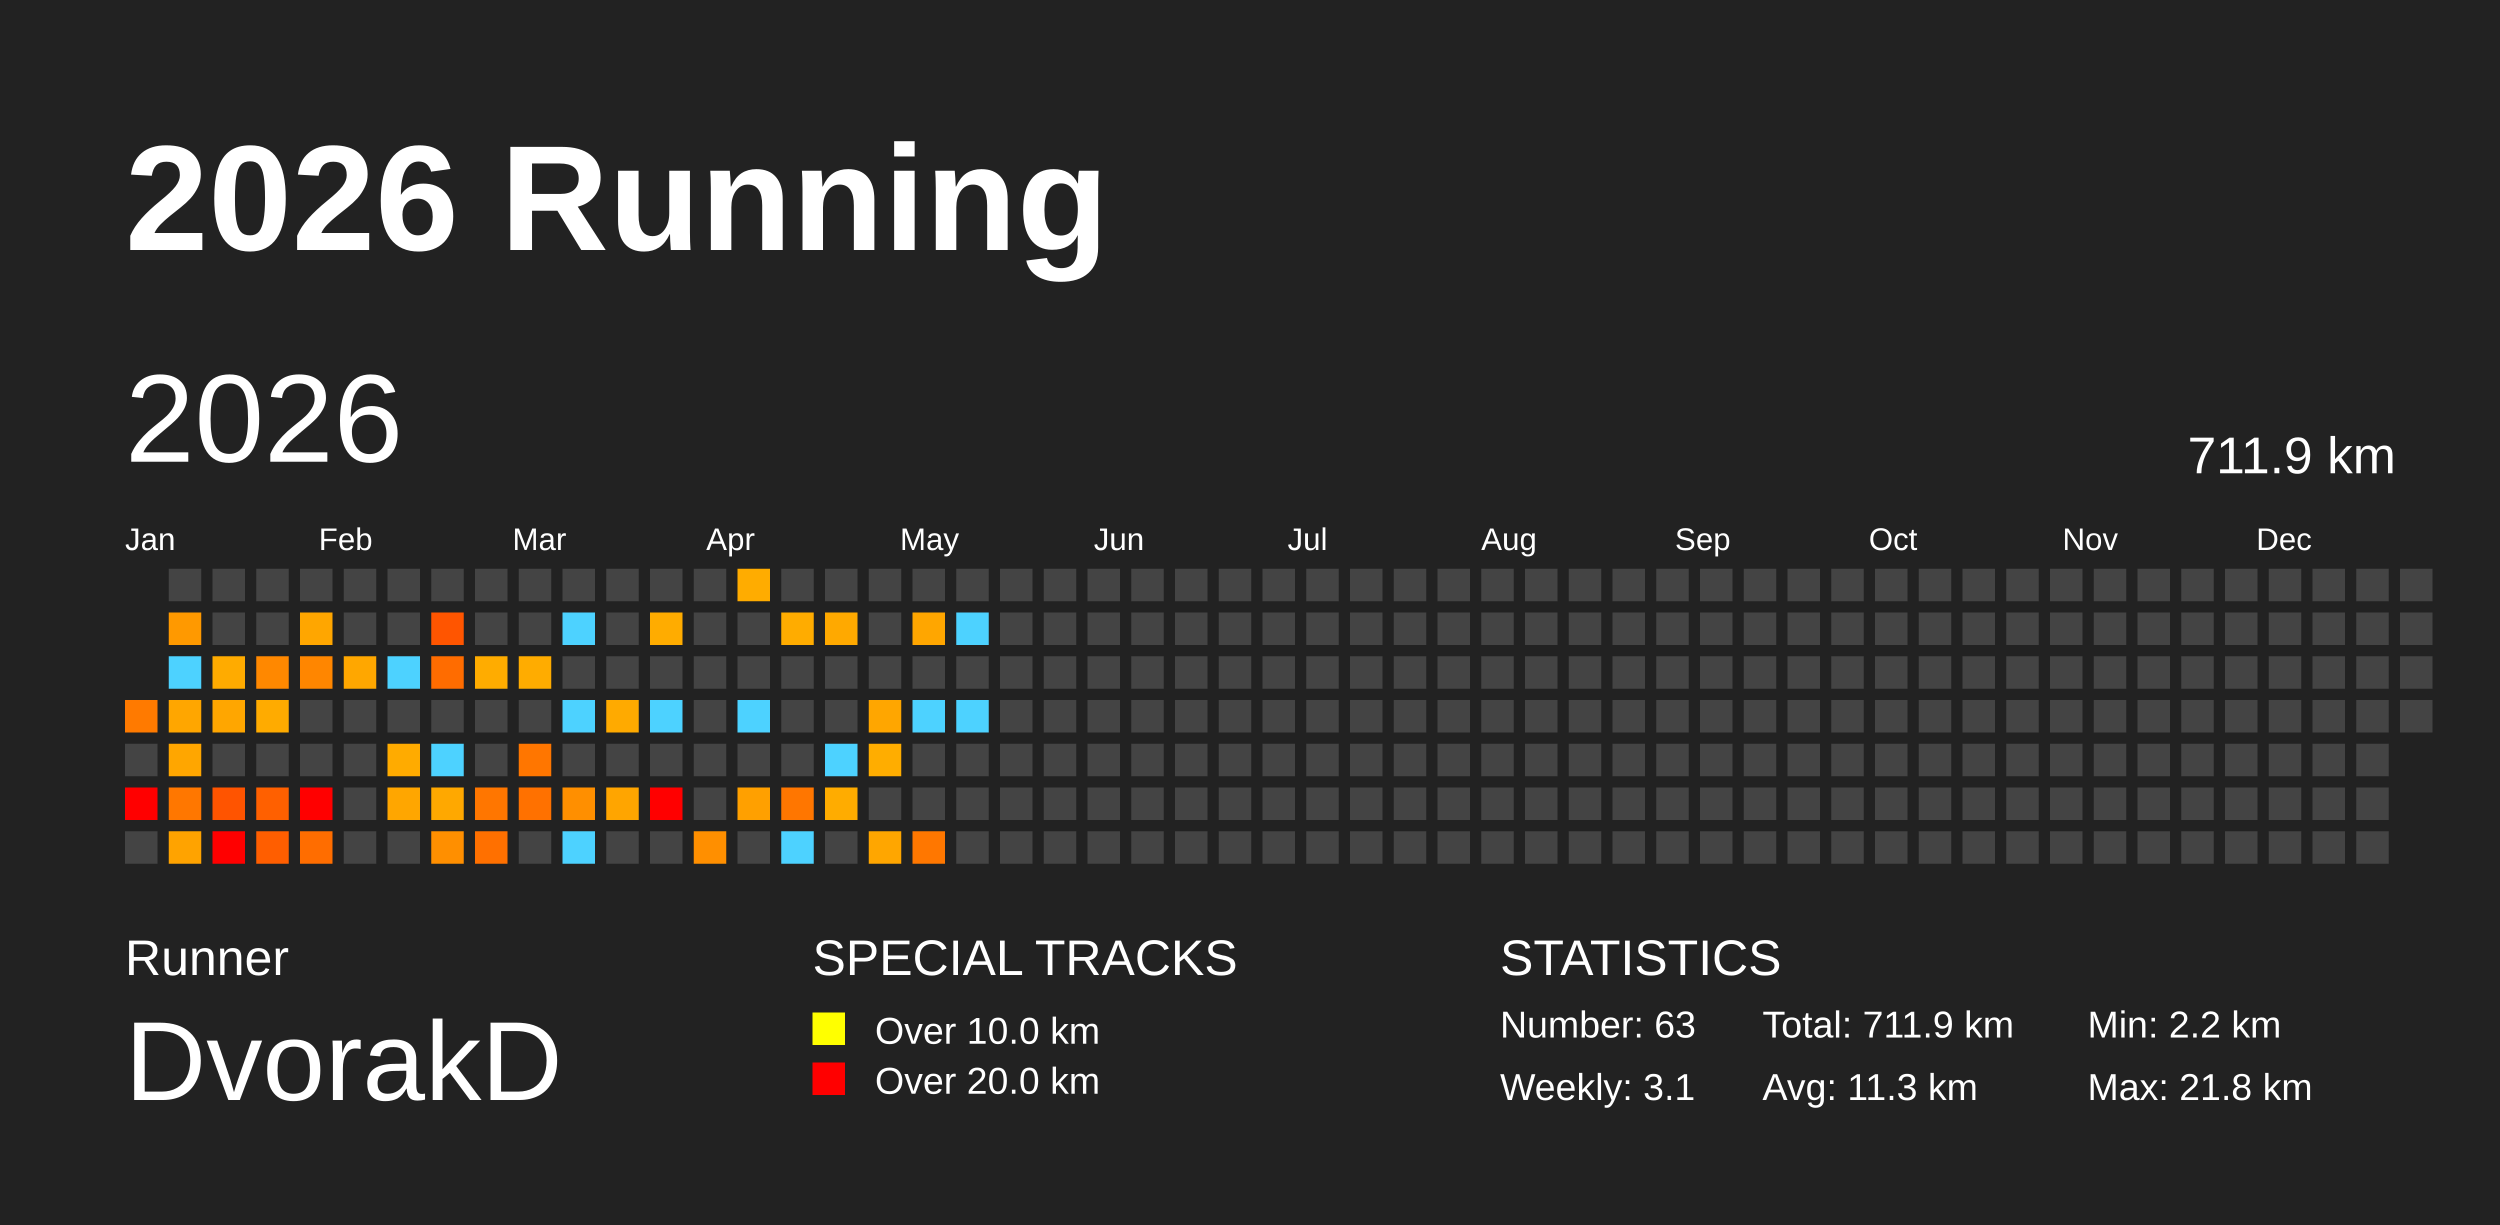
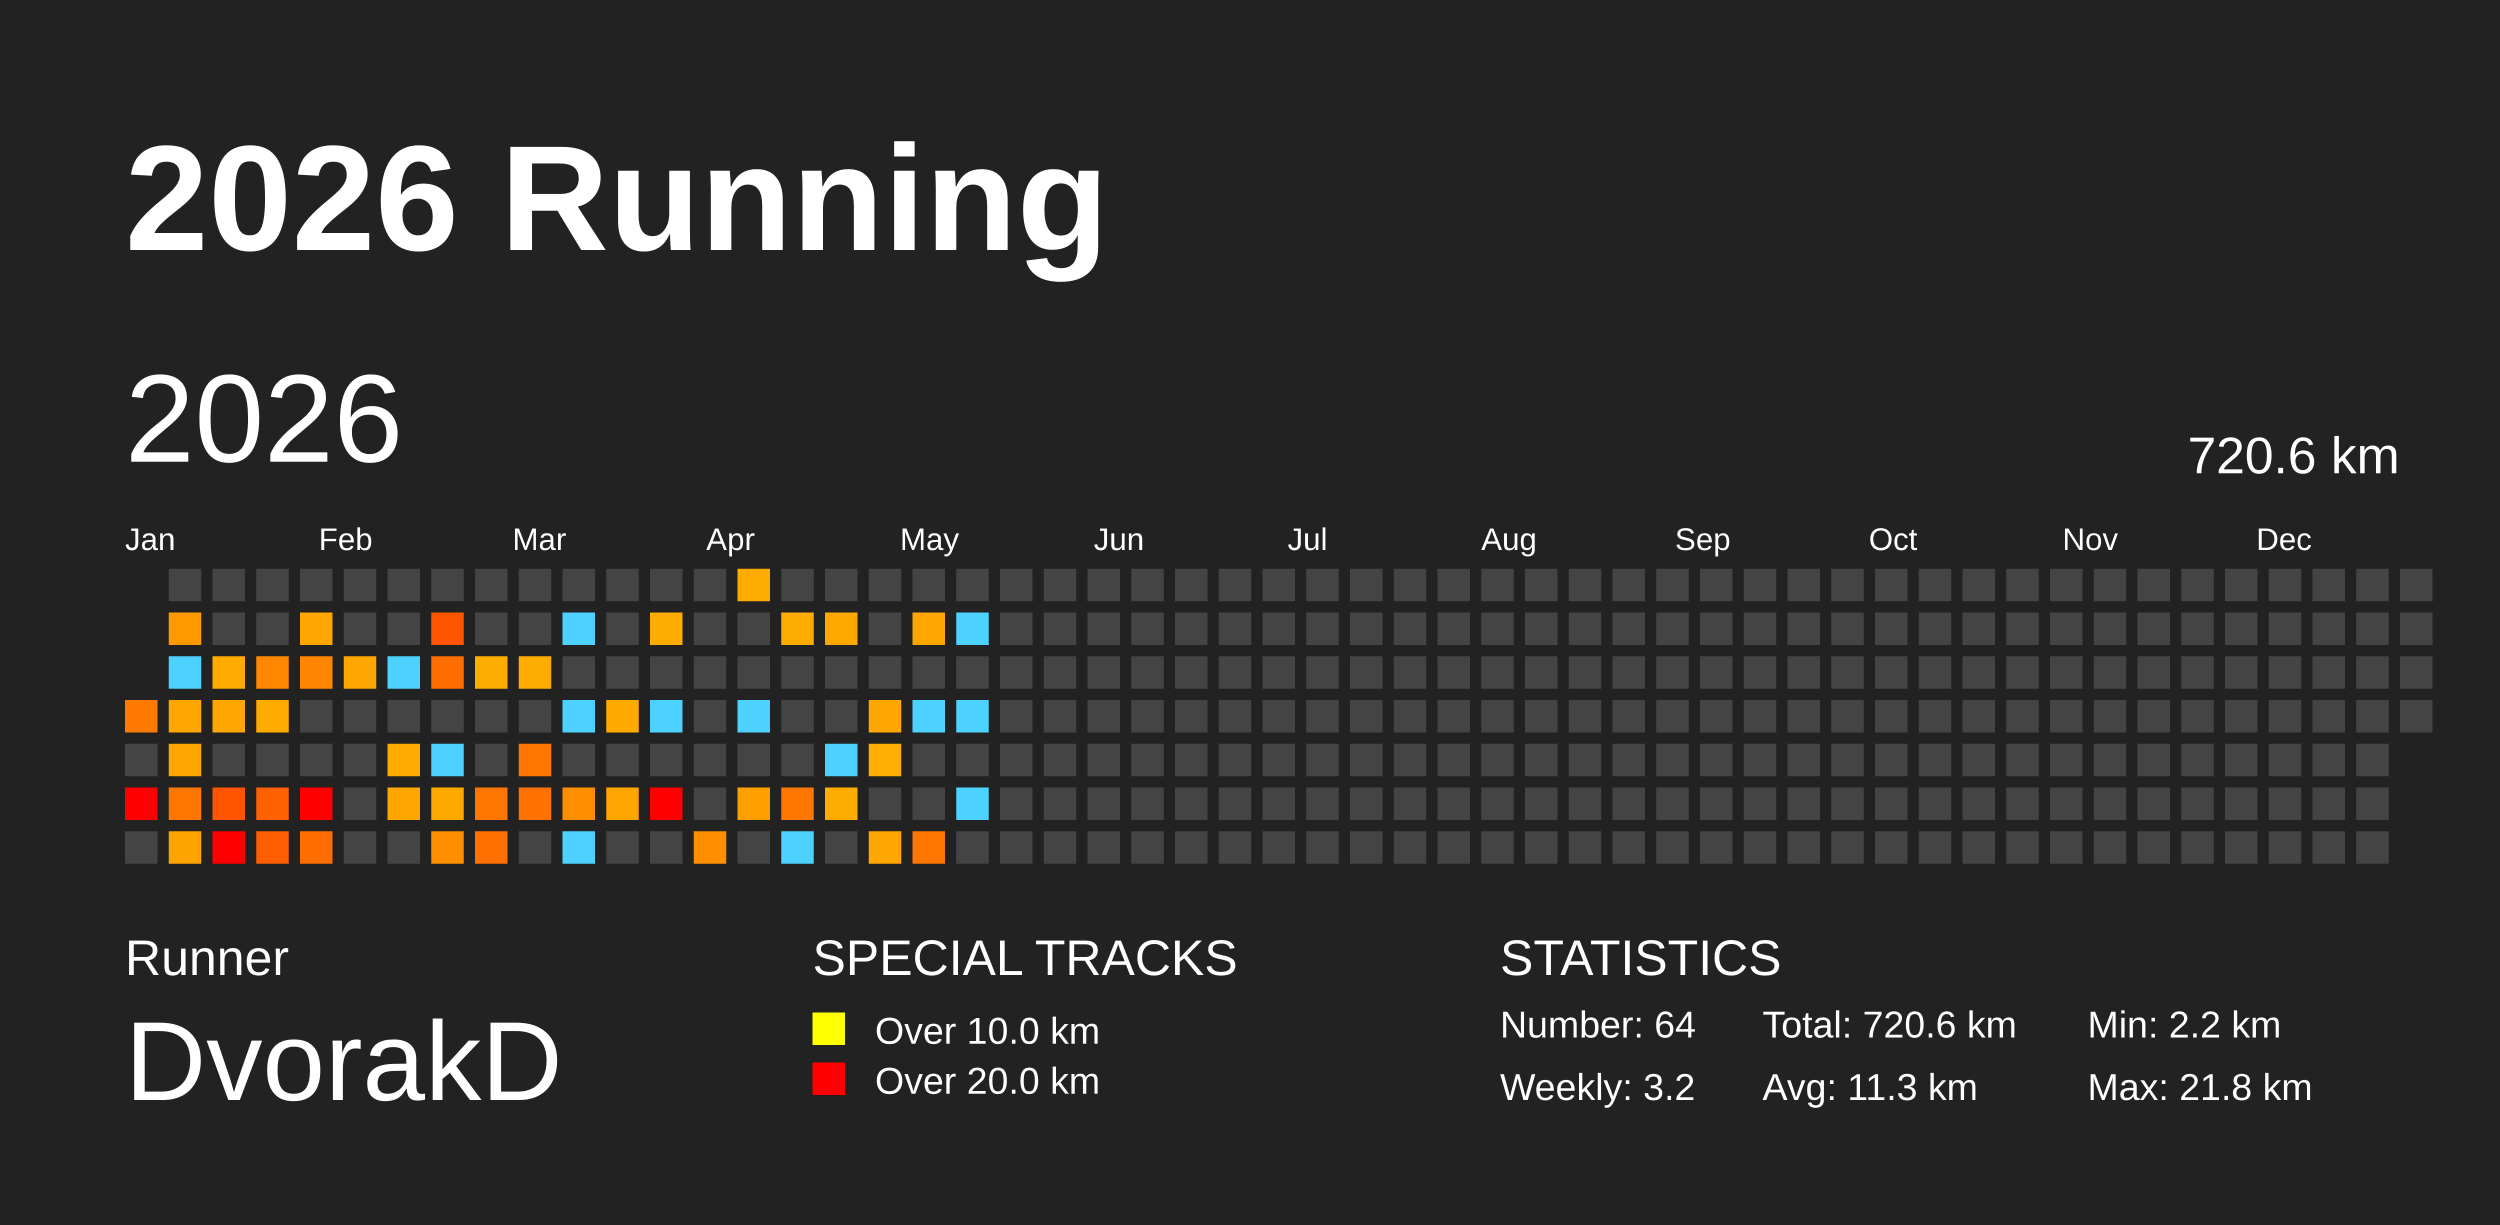
<svg xmlns="http://www.w3.org/2000/svg" baseProfile="full" height="98mm" version="1.1" viewBox="0,0,200,98" width="200mm">
  <defs />
  <rect fill="#222222" height="98" width="200" x="0" y="0" />
  <text fill="#FFFFFF" style="font-size:12px; font-family:Arial; font-weight:bold;" x="10" y="20">2026 Running</text>
  <text fill="#FFFFFF" style="font-size:4px; font-family:Arial" x="10" y="78">Runner</text>
  <text fill="#FFFFFF" style="font-size:9px; font-family:Arial" x="10" y="88">DvorakD</text>
  <text fill="#FFFFFF" style="font-size:4px; font-family:Arial" x="65" y="78">SPECIAL TRACKS</text>
  <rect fill="yellow" height="2.6" width="2.6" x="65" y="81" />
  <text fill="#FFFFFF" style="font-size:3px; font-family:Arial" x="70" y="83.5">Over 10.0 km</text>
  <rect fill="red" height="2.6" width="2.6" x="65" y="85" />
  <text fill="#FFFFFF" style="font-size:3px; font-family:Arial" x="70" y="87.5">Over 20.0 km</text>
  <text fill="#FFFFFF" style="font-size:4px; font-family:Arial" x="120" y="78">STATISTICS</text>
-   <text fill="#FFFFFF" style="font-size:3px; font-family:Arial" x="120" y="83">Number: 63</text>
-   <text fill="#FFFFFF" style="font-size:3px; font-family:Arial" x="120" y="88">Weekly: 3.1</text>
-   <text fill="#FFFFFF" style="font-size:3px; font-family:Arial" x="141" y="83">Total: 711.9 km</text>
+   <text fill="#FFFFFF" style="font-size:3px; font-family:Arial" x="120" y="83">Number: 64</text>
+   <text fill="#FFFFFF" style="font-size:3px; font-family:Arial" x="120" y="88">Weekly: 3.2</text>
+   <text fill="#FFFFFF" style="font-size:3px; font-family:Arial" x="141" y="83">Total: 720.6 km</text>
  <text fill="#FFFFFF" style="font-size:3px; font-family:Arial" x="141" y="88">Avg: 11.3 km</text>
  <text fill="#FFFFFF" style="font-size:3px; font-family:Arial" x="167" y="83">Min: 2.2 km</text>
  <text fill="#FFFFFF" style="font-size:3px; font-family:Arial" x="167" y="88">Max: 21.8 km</text>
  <text dominant-baseline="hanging" fill="#FFFFFF" style="font-size:10.0px; font-family:Arial;" x="10" y="30">2026</text>
-   <text dominant-baseline="hanging" fill="#FFFFFF" style="font-size:4.125px; font-family:Arial;" x="175" y="35">711.9 km</text>
+   <text dominant-baseline="hanging" fill="#FFFFFF" style="font-size:4.125px; font-family:Arial;" x="175" y="35">720.6 km</text>
  <text fill="#FFFFFF" style="font-size:2.5px; font-family:Arial" x="10.0" y="44">Jan</text>
  <text fill="#FFFFFF" style="font-size:2.5px; font-family:Arial" x="25.5" y="44">Feb</text>
  <text fill="#FFFFFF" style="font-size:2.5px; font-family:Arial" x="41.0" y="44">Mar</text>
  <text fill="#FFFFFF" style="font-size:2.5px; font-family:Arial" x="56.5" y="44">Apr</text>
  <text fill="#FFFFFF" style="font-size:2.5px; font-family:Arial" x="72.0" y="44">May</text>
  <text fill="#FFFFFF" style="font-size:2.5px; font-family:Arial" x="87.5" y="44">Jun</text>
  <text fill="#FFFFFF" style="font-size:2.5px; font-family:Arial" x="103.0" y="44">Jul</text>
  <text fill="#FFFFFF" style="font-size:2.5px; font-family:Arial" x="118.5" y="44">Aug</text>
  <text fill="#FFFFFF" style="font-size:2.5px; font-family:Arial" x="134.0" y="44">Sep</text>
  <text fill="#FFFFFF" style="font-size:2.5px; font-family:Arial" x="149.5" y="44">Oct</text>
  <text fill="#FFFFFF" style="font-size:2.5px; font-family:Arial" x="165.0" y="44">Nov</text>
  <text fill="#FFFFFF" style="font-size:2.5px; font-family:Arial" x="180.5" y="44">Dec</text>
  <rect fill="#ff7a00" height="2.6" width="2.6" x="10.0" y="56.0" />
  <rect fill="#444444" height="2.6" width="2.6" x="10.0" y="59.5" />
  <rect fill="red" height="2.6" width="2.6" x="10.0" y="63.0" />
  <rect fill="#444444" height="2.6" width="2.6" x="10.0" y="66.5" />
  <rect fill="#444444" height="2.6" width="2.6" x="13.5" y="45.5" />
  <rect fill="#ff9900" height="2.6" width="2.6" x="13.5" y="49.0" />
  <rect fill="#4dd2ff" height="2.6" width="2.6" x="13.5" y="52.5" />
  <rect fill="#ffa600" height="2.6" width="2.6" x="13.5" y="56.0" />
  <rect fill="#ffa600" height="2.6" width="2.6" x="13.5" y="59.5" />
  <rect fill="#ff7700" height="2.6" width="2.6" x="13.5" y="63.0" />
  <rect fill="#ffa300" height="2.6" width="2.6" x="13.5" y="66.5" />
  <rect fill="#444444" height="2.6" width="2.6" x="17.0" y="45.5" />
  <rect fill="#444444" height="2.6" width="2.6" x="17.0" y="49.0" />
  <rect fill="#ffab00" height="2.6" width="2.6" x="17.0" y="52.5" />
  <rect fill="#ffa600" height="2.6" width="2.6" x="17.0" y="56.0" />
  <rect fill="#444444" height="2.6" width="2.6" x="17.0" y="59.5" />
  <rect fill="#ff5400" height="2.6" width="2.6" x="17.0" y="63.0" />
  <rect fill="red" height="2.6" width="2.6" x="17.0" y="66.5" />
  <rect fill="#444444" height="2.6" width="2.6" x="20.5" y="45.5" />
  <rect fill="#444444" height="2.6" width="2.6" x="20.5" y="49.0" />
  <rect fill="#ff8800" height="2.6" width="2.6" x="20.5" y="52.5" />
  <rect fill="#ffab00" height="2.6" width="2.6" x="20.5" y="56.0" />
  <rect fill="#444444" height="2.6" width="2.6" x="20.5" y="59.5" />
  <rect fill="#ff6000" height="2.6" width="2.6" x="20.5" y="63.0" />
  <rect fill="#ff5e00" height="2.6" width="2.6" x="20.5" y="66.5" />
  <rect fill="#444444" height="2.6" width="2.6" x="24.0" y="45.5" />
  <rect fill="#ffa600" height="2.6" width="2.6" x="24.0" y="49.0" />
  <rect fill="#ff8600" height="2.6" width="2.6" x="24.0" y="52.5" />
  <rect fill="#444444" height="2.6" width="2.6" x="24.0" y="56.0" />
  <rect fill="#444444" height="2.6" width="2.6" x="24.0" y="59.5" />
  <rect fill="red" height="2.6" width="2.6" x="24.0" y="63.0" />
  <rect fill="#ff6d00" height="2.6" width="2.6" x="24.0" y="66.5" />
  <rect fill="#444444" height="2.6" width="2.6" x="27.5" y="45.5" />
  <rect fill="#444444" height="2.6" width="2.6" x="27.5" y="49.0" />
  <rect fill="#ffa700" height="2.6" width="2.6" x="27.5" y="52.5" />
  <rect fill="#444444" height="2.6" width="2.6" x="27.5" y="56.0" />
  <rect fill="#444444" height="2.6" width="2.6" x="27.5" y="59.5" />
  <rect fill="#444444" height="2.6" width="2.6" x="27.5" y="63.0" />
  <rect fill="#444444" height="2.6" width="2.6" x="27.5" y="66.5" />
  <rect fill="#444444" height="2.6" width="2.6" x="31.0" y="45.5" />
  <rect fill="#444444" height="2.6" width="2.6" x="31.0" y="49.0" />
  <rect fill="#4dd2ff" height="2.6" width="2.6" x="31.0" y="52.5" />
  <rect fill="#444444" height="2.6" width="2.6" x="31.0" y="56.0" />
  <rect fill="#ffab00" height="2.6" width="2.6" x="31.0" y="59.5" />
  <rect fill="#ffa600" height="2.6" width="2.6" x="31.0" y="63.0" />
  <rect fill="#444444" height="2.6" width="2.6" x="31.0" y="66.5" />
  <rect fill="#444444" height="2.6" width="2.6" x="34.5" y="45.5" />
  <rect fill="#ff5500" height="2.6" width="2.6" x="34.5" y="49.0" />
  <rect fill="#ff6c00" height="2.6" width="2.6" x="34.5" y="52.5" />
  <rect fill="#444444" height="2.6" width="2.6" x="34.5" y="56.0" />
  <rect fill="#4dd2ff" height="2.6" width="2.6" x="34.5" y="59.5" />
  <rect fill="#ffa800" height="2.6" width="2.6" x="34.5" y="63.0" />
  <rect fill="#ff8f00" height="2.6" width="2.6" x="34.5" y="66.5" />
  <rect fill="#444444" height="2.6" width="2.6" x="38.0" y="45.5" />
  <rect fill="#444444" height="2.6" width="2.6" x="38.0" y="49.0" />
  <rect fill="#ffac00" height="2.6" width="2.6" x="38.0" y="52.5" />
  <rect fill="#444444" height="2.6" width="2.6" x="38.0" y="56.0" />
  <rect fill="#444444" height="2.6" width="2.6" x="38.0" y="59.5" />
  <rect fill="#ff7600" height="2.6" width="2.6" x="38.0" y="63.0" />
  <rect fill="#ff7000" height="2.6" width="2.6" x="38.0" y="66.5" />
  <rect fill="#444444" height="2.6" width="2.6" x="41.5" y="45.5" />
  <rect fill="#444444" height="2.6" width="2.6" x="41.5" y="49.0" />
  <rect fill="#ffac00" height="2.6" width="2.6" x="41.5" y="52.5" />
  <rect fill="#444444" height="2.6" width="2.6" x="41.5" y="56.0" />
  <rect fill="#ff7600" height="2.6" width="2.6" x="41.5" y="59.5" />
  <rect fill="#ff7100" height="2.6" width="2.6" x="41.5" y="63.0" />
  <rect fill="#444444" height="2.6" width="2.6" x="41.5" y="66.5" />
  <rect fill="#444444" height="2.6" width="2.6" x="45.0" y="45.5" />
  <rect fill="#4dd2ff" height="2.6" width="2.6" x="45.0" y="49.0" />
  <rect fill="#444444" height="2.6" width="2.6" x="45.0" y="52.5" />
  <rect fill="#4dd2ff" height="2.6" width="2.6" x="45.0" y="56.0" />
  <rect fill="#444444" height="2.6" width="2.6" x="45.0" y="59.5" />
  <rect fill="#ff8f00" height="2.6" width="2.6" x="45.0" y="63.0" />
  <rect fill="#4dd2ff" height="2.6" width="2.6" x="45.0" y="66.5" />
  <rect fill="#444444" height="2.6" width="2.6" x="48.5" y="45.5" />
  <rect fill="#444444" height="2.6" width="2.6" x="48.5" y="49.0" />
  <rect fill="#444444" height="2.6" width="2.6" x="48.5" y="52.5" />
  <rect fill="#ffaa00" height="2.6" width="2.6" x="48.5" y="56.0" />
  <rect fill="#444444" height="2.6" width="2.6" x="48.5" y="59.5" />
  <rect fill="#ffa500" height="2.6" width="2.6" x="48.5" y="63.0" />
  <rect fill="#444444" height="2.6" width="2.6" x="48.5" y="66.5" />
  <rect fill="#444444" height="2.6" width="2.6" x="52.0" y="45.5" />
  <rect fill="#ffac00" height="2.6" width="2.6" x="52.0" y="49.0" />
  <rect fill="#444444" height="2.6" width="2.6" x="52.0" y="52.5" />
  <rect fill="#4dd2ff" height="2.6" width="2.6" x="52.0" y="56.0" />
  <rect fill="#444444" height="2.6" width="2.6" x="52.0" y="59.5" />
  <rect fill="red" height="2.6" width="2.6" x="52.0" y="63.0" />
  <rect fill="#444444" height="2.6" width="2.6" x="52.0" y="66.5" />
  <rect fill="#444444" height="2.6" width="2.6" x="55.5" y="45.5" />
  <rect fill="#444444" height="2.6" width="2.6" x="55.5" y="49.0" />
  <rect fill="#444444" height="2.6" width="2.6" x="55.5" y="52.5" />
  <rect fill="#444444" height="2.6" width="2.6" x="55.5" y="56.0" />
  <rect fill="#444444" height="2.6" width="2.6" x="55.5" y="59.5" />
  <rect fill="#444444" height="2.6" width="2.6" x="55.5" y="63.0" />
  <rect fill="#ff8f00" height="2.6" width="2.6" x="55.5" y="66.5" />
  <rect fill="#ffac00" height="2.6" width="2.6" x="59.0" y="45.5" />
  <rect fill="#444444" height="2.6" width="2.6" x="59.0" y="49.0" />
  <rect fill="#444444" height="2.6" width="2.6" x="59.0" y="52.5" />
  <rect fill="#4dd2ff" height="2.6" width="2.6" x="59.0" y="56.0" />
  <rect fill="#444444" height="2.6" width="2.6" x="59.0" y="59.5" />
  <rect fill="#ffa000" height="2.6" width="2.6" x="59.0" y="63.0" />
  <rect fill="#444444" height="2.6" width="2.6" x="59.0" y="66.5" />
  <rect fill="#444444" height="2.6" width="2.6" x="62.5" y="45.5" />
  <rect fill="#ffac00" height="2.6" width="2.6" x="62.5" y="49.0" />
  <rect fill="#444444" height="2.6" width="2.6" x="62.5" y="52.5" />
  <rect fill="#444444" height="2.6" width="2.6" x="62.5" y="56.0" />
  <rect fill="#444444" height="2.6" width="2.6" x="62.5" y="59.5" />
  <rect fill="#ff7600" height="2.6" width="2.6" x="62.5" y="63.0" />
  <rect fill="#4dd2ff" height="2.6" width="2.6" x="62.5" y="66.5" />
  <rect fill="#444444" height="2.6" width="2.6" x="66.0" y="45.5" />
  <rect fill="#ffa900" height="2.6" width="2.6" x="66.0" y="49.0" />
  <rect fill="#444444" height="2.6" width="2.6" x="66.0" y="52.5" />
  <rect fill="#444444" height="2.6" width="2.6" x="66.0" y="56.0" />
  <rect fill="#4dd2ff" height="2.6" width="2.6" x="66.0" y="59.5" />
  <rect fill="#ffac00" height="2.6" width="2.6" x="66.0" y="63.0" />
  <rect fill="#444444" height="2.6" width="2.6" x="66.0" y="66.5" />
  <rect fill="#444444" height="2.6" width="2.6" x="69.5" y="45.5" />
  <rect fill="#444444" height="2.6" width="2.6" x="69.5" y="49.0" />
  <rect fill="#444444" height="2.6" width="2.6" x="69.5" y="52.5" />
  <rect fill="#ffa600" height="2.6" width="2.6" x="69.5" y="56.0" />
  <rect fill="#ffad00" height="2.6" width="2.6" x="69.5" y="59.5" />
  <rect fill="#444444" height="2.6" width="2.6" x="69.5" y="63.0" />
  <rect fill="#ffa600" height="2.6" width="2.6" x="69.5" y="66.5" />
  <rect fill="#444444" height="2.6" width="2.6" x="73.0" y="45.5" />
  <rect fill="#ffa600" height="2.6" width="2.6" x="73.0" y="49.0" />
  <rect fill="#444444" height="2.6" width="2.6" x="73.0" y="52.5" />
  <rect fill="#4dd2ff" height="2.6" width="2.6" x="73.0" y="56.0" />
  <rect fill="#444444" height="2.6" width="2.6" x="73.0" y="59.5" />
  <rect fill="#444444" height="2.6" width="2.6" x="73.0" y="63.0" />
  <rect fill="#ff7700" height="2.6" width="2.6" x="73.0" y="66.5" />
  <rect fill="#444444" height="2.6" width="2.6" x="76.5" y="45.5" />
  <rect fill="#4dd2ff" height="2.6" width="2.6" x="76.5" y="49.0" />
  <rect fill="#444444" height="2.6" width="2.6" x="76.5" y="52.5" />
  <rect fill="#4dd2ff" height="2.6" width="2.6" x="76.5" y="56.0" />
  <rect fill="#444444" height="2.6" width="2.6" x="76.5" y="59.5" />
-   <rect fill="#444444" height="2.6" width="2.6" x="76.5" y="63.0" />
+   <rect fill="#4dd2ff" height="2.6" width="2.6" x="76.5" y="63.0" />
  <rect fill="#444444" height="2.6" width="2.6" x="76.5" y="66.5" />
  <rect fill="#444444" height="2.6" width="2.6" x="80.0" y="45.5" />
  <rect fill="#444444" height="2.6" width="2.6" x="80.0" y="49.0" />
  <rect fill="#444444" height="2.6" width="2.6" x="80.0" y="52.5" />
  <rect fill="#444444" height="2.6" width="2.6" x="80.0" y="56.0" />
  <rect fill="#444444" height="2.6" width="2.6" x="80.0" y="59.5" />
  <rect fill="#444444" height="2.6" width="2.6" x="80.0" y="63.0" />
  <rect fill="#444444" height="2.6" width="2.6" x="80.0" y="66.5" />
  <rect fill="#444444" height="2.6" width="2.6" x="83.5" y="45.5" />
  <rect fill="#444444" height="2.6" width="2.6" x="83.5" y="49.0" />
  <rect fill="#444444" height="2.6" width="2.6" x="83.5" y="52.5" />
  <rect fill="#444444" height="2.6" width="2.6" x="83.5" y="56.0" />
  <rect fill="#444444" height="2.6" width="2.6" x="83.5" y="59.5" />
  <rect fill="#444444" height="2.6" width="2.6" x="83.5" y="63.0" />
  <rect fill="#444444" height="2.6" width="2.6" x="83.5" y="66.5" />
  <rect fill="#444444" height="2.6" width="2.6" x="87.0" y="45.5" />
  <rect fill="#444444" height="2.6" width="2.6" x="87.0" y="49.0" />
  <rect fill="#444444" height="2.6" width="2.6" x="87.0" y="52.5" />
  <rect fill="#444444" height="2.6" width="2.6" x="87.0" y="56.0" />
  <rect fill="#444444" height="2.6" width="2.6" x="87.0" y="59.5" />
  <rect fill="#444444" height="2.6" width="2.6" x="87.0" y="63.0" />
  <rect fill="#444444" height="2.6" width="2.6" x="87.0" y="66.5" />
  <rect fill="#444444" height="2.6" width="2.6" x="90.5" y="45.5" />
  <rect fill="#444444" height="2.6" width="2.6" x="90.5" y="49.0" />
  <rect fill="#444444" height="2.6" width="2.6" x="90.5" y="52.5" />
  <rect fill="#444444" height="2.6" width="2.6" x="90.5" y="56.0" />
  <rect fill="#444444" height="2.6" width="2.6" x="90.5" y="59.5" />
  <rect fill="#444444" height="2.6" width="2.6" x="90.5" y="63.0" />
  <rect fill="#444444" height="2.6" width="2.6" x="90.5" y="66.5" />
  <rect fill="#444444" height="2.6" width="2.6" x="94.0" y="45.5" />
  <rect fill="#444444" height="2.6" width="2.6" x="94.0" y="49.0" />
  <rect fill="#444444" height="2.6" width="2.6" x="94.0" y="52.5" />
  <rect fill="#444444" height="2.6" width="2.6" x="94.0" y="56.0" />
  <rect fill="#444444" height="2.6" width="2.6" x="94.0" y="59.5" />
  <rect fill="#444444" height="2.6" width="2.6" x="94.0" y="63.0" />
  <rect fill="#444444" height="2.6" width="2.6" x="94.0" y="66.5" />
  <rect fill="#444444" height="2.6" width="2.6" x="97.5" y="45.5" />
  <rect fill="#444444" height="2.6" width="2.6" x="97.5" y="49.0" />
  <rect fill="#444444" height="2.6" width="2.6" x="97.5" y="52.5" />
  <rect fill="#444444" height="2.6" width="2.6" x="97.5" y="56.0" />
  <rect fill="#444444" height="2.6" width="2.6" x="97.5" y="59.5" />
  <rect fill="#444444" height="2.6" width="2.6" x="97.5" y="63.0" />
  <rect fill="#444444" height="2.6" width="2.6" x="97.5" y="66.5" />
  <rect fill="#444444" height="2.6" width="2.6" x="101.0" y="45.5" />
  <rect fill="#444444" height="2.6" width="2.6" x="101.0" y="49.0" />
  <rect fill="#444444" height="2.6" width="2.6" x="101.0" y="52.5" />
  <rect fill="#444444" height="2.6" width="2.6" x="101.0" y="56.0" />
  <rect fill="#444444" height="2.6" width="2.6" x="101.0" y="59.5" />
  <rect fill="#444444" height="2.6" width="2.6" x="101.0" y="63.0" />
  <rect fill="#444444" height="2.6" width="2.6" x="101.0" y="66.5" />
  <rect fill="#444444" height="2.6" width="2.6" x="104.5" y="45.5" />
  <rect fill="#444444" height="2.6" width="2.6" x="104.5" y="49.0" />
  <rect fill="#444444" height="2.6" width="2.6" x="104.5" y="52.5" />
  <rect fill="#444444" height="2.6" width="2.6" x="104.5" y="56.0" />
  <rect fill="#444444" height="2.6" width="2.6" x="104.5" y="59.5" />
  <rect fill="#444444" height="2.6" width="2.6" x="104.5" y="63.0" />
  <rect fill="#444444" height="2.6" width="2.6" x="104.5" y="66.5" />
  <rect fill="#444444" height="2.6" width="2.6" x="108.0" y="45.5" />
  <rect fill="#444444" height="2.6" width="2.6" x="108.0" y="49.0" />
  <rect fill="#444444" height="2.6" width="2.6" x="108.0" y="52.5" />
  <rect fill="#444444" height="2.6" width="2.6" x="108.0" y="56.0" />
  <rect fill="#444444" height="2.6" width="2.6" x="108.0" y="59.5" />
  <rect fill="#444444" height="2.6" width="2.6" x="108.0" y="63.0" />
  <rect fill="#444444" height="2.6" width="2.6" x="108.0" y="66.5" />
  <rect fill="#444444" height="2.6" width="2.6" x="111.5" y="45.5" />
  <rect fill="#444444" height="2.6" width="2.6" x="111.5" y="49.0" />
  <rect fill="#444444" height="2.6" width="2.6" x="111.5" y="52.5" />
  <rect fill="#444444" height="2.6" width="2.6" x="111.5" y="56.0" />
  <rect fill="#444444" height="2.6" width="2.6" x="111.5" y="59.5" />
  <rect fill="#444444" height="2.6" width="2.6" x="111.5" y="63.0" />
  <rect fill="#444444" height="2.6" width="2.6" x="111.5" y="66.5" />
  <rect fill="#444444" height="2.6" width="2.6" x="115.0" y="45.5" />
  <rect fill="#444444" height="2.6" width="2.6" x="115.0" y="49.0" />
  <rect fill="#444444" height="2.6" width="2.6" x="115.0" y="52.5" />
  <rect fill="#444444" height="2.6" width="2.6" x="115.0" y="56.0" />
  <rect fill="#444444" height="2.6" width="2.6" x="115.0" y="59.5" />
  <rect fill="#444444" height="2.6" width="2.6" x="115.0" y="63.0" />
  <rect fill="#444444" height="2.6" width="2.6" x="115.0" y="66.5" />
  <rect fill="#444444" height="2.6" width="2.6" x="118.5" y="45.5" />
  <rect fill="#444444" height="2.6" width="2.6" x="118.5" y="49.0" />
  <rect fill="#444444" height="2.6" width="2.6" x="118.5" y="52.5" />
  <rect fill="#444444" height="2.6" width="2.6" x="118.5" y="56.0" />
  <rect fill="#444444" height="2.6" width="2.6" x="118.5" y="59.5" />
  <rect fill="#444444" height="2.6" width="2.6" x="118.5" y="63.0" />
  <rect fill="#444444" height="2.6" width="2.6" x="118.5" y="66.5" />
  <rect fill="#444444" height="2.6" width="2.6" x="122.0" y="45.5" />
  <rect fill="#444444" height="2.6" width="2.6" x="122.0" y="49.0" />
  <rect fill="#444444" height="2.6" width="2.6" x="122.0" y="52.5" />
  <rect fill="#444444" height="2.6" width="2.6" x="122.0" y="56.0" />
  <rect fill="#444444" height="2.6" width="2.6" x="122.0" y="59.5" />
  <rect fill="#444444" height="2.6" width="2.6" x="122.0" y="63.0" />
  <rect fill="#444444" height="2.6" width="2.6" x="122.0" y="66.5" />
  <rect fill="#444444" height="2.6" width="2.6" x="125.5" y="45.5" />
  <rect fill="#444444" height="2.6" width="2.6" x="125.5" y="49.0" />
  <rect fill="#444444" height="2.6" width="2.6" x="125.5" y="52.5" />
  <rect fill="#444444" height="2.6" width="2.6" x="125.5" y="56.0" />
  <rect fill="#444444" height="2.6" width="2.6" x="125.5" y="59.5" />
  <rect fill="#444444" height="2.6" width="2.6" x="125.5" y="63.0" />
  <rect fill="#444444" height="2.6" width="2.6" x="125.5" y="66.5" />
  <rect fill="#444444" height="2.6" width="2.6" x="129.0" y="45.5" />
  <rect fill="#444444" height="2.6" width="2.6" x="129.0" y="49.0" />
  <rect fill="#444444" height="2.6" width="2.6" x="129.0" y="52.5" />
  <rect fill="#444444" height="2.6" width="2.6" x="129.0" y="56.0" />
  <rect fill="#444444" height="2.6" width="2.6" x="129.0" y="59.5" />
  <rect fill="#444444" height="2.6" width="2.6" x="129.0" y="63.0" />
  <rect fill="#444444" height="2.6" width="2.6" x="129.0" y="66.5" />
  <rect fill="#444444" height="2.6" width="2.6" x="132.5" y="45.5" />
  <rect fill="#444444" height="2.6" width="2.6" x="132.5" y="49.0" />
  <rect fill="#444444" height="2.6" width="2.6" x="132.5" y="52.5" />
  <rect fill="#444444" height="2.6" width="2.6" x="132.5" y="56.0" />
  <rect fill="#444444" height="2.6" width="2.6" x="132.5" y="59.5" />
  <rect fill="#444444" height="2.6" width="2.6" x="132.5" y="63.0" />
  <rect fill="#444444" height="2.6" width="2.6" x="132.5" y="66.5" />
  <rect fill="#444444" height="2.6" width="2.6" x="136.0" y="45.5" />
  <rect fill="#444444" height="2.6" width="2.6" x="136.0" y="49.0" />
  <rect fill="#444444" height="2.6" width="2.6" x="136.0" y="52.5" />
  <rect fill="#444444" height="2.6" width="2.6" x="136.0" y="56.0" />
  <rect fill="#444444" height="2.6" width="2.6" x="136.0" y="59.5" />
  <rect fill="#444444" height="2.6" width="2.6" x="136.0" y="63.0" />
  <rect fill="#444444" height="2.6" width="2.6" x="136.0" y="66.5" />
  <rect fill="#444444" height="2.6" width="2.6" x="139.5" y="45.5" />
  <rect fill="#444444" height="2.6" width="2.6" x="139.5" y="49.0" />
  <rect fill="#444444" height="2.6" width="2.6" x="139.5" y="52.5" />
  <rect fill="#444444" height="2.6" width="2.6" x="139.5" y="56.0" />
  <rect fill="#444444" height="2.6" width="2.6" x="139.5" y="59.5" />
  <rect fill="#444444" height="2.6" width="2.6" x="139.5" y="63.0" />
  <rect fill="#444444" height="2.6" width="2.6" x="139.5" y="66.5" />
  <rect fill="#444444" height="2.6" width="2.6" x="143.0" y="45.5" />
  <rect fill="#444444" height="2.6" width="2.6" x="143.0" y="49.0" />
  <rect fill="#444444" height="2.6" width="2.6" x="143.0" y="52.5" />
  <rect fill="#444444" height="2.6" width="2.6" x="143.0" y="56.0" />
  <rect fill="#444444" height="2.6" width="2.6" x="143.0" y="59.5" />
  <rect fill="#444444" height="2.6" width="2.6" x="143.0" y="63.0" />
  <rect fill="#444444" height="2.6" width="2.6" x="143.0" y="66.5" />
  <rect fill="#444444" height="2.6" width="2.6" x="146.5" y="45.5" />
  <rect fill="#444444" height="2.6" width="2.6" x="146.5" y="49.0" />
  <rect fill="#444444" height="2.6" width="2.6" x="146.5" y="52.5" />
  <rect fill="#444444" height="2.6" width="2.6" x="146.5" y="56.0" />
  <rect fill="#444444" height="2.6" width="2.6" x="146.5" y="59.5" />
  <rect fill="#444444" height="2.6" width="2.6" x="146.5" y="63.0" />
  <rect fill="#444444" height="2.6" width="2.6" x="146.5" y="66.5" />
  <rect fill="#444444" height="2.6" width="2.6" x="150.0" y="45.5" />
  <rect fill="#444444" height="2.6" width="2.6" x="150.0" y="49.0" />
  <rect fill="#444444" height="2.6" width="2.6" x="150.0" y="52.5" />
  <rect fill="#444444" height="2.6" width="2.6" x="150.0" y="56.0" />
  <rect fill="#444444" height="2.6" width="2.6" x="150.0" y="59.5" />
  <rect fill="#444444" height="2.6" width="2.6" x="150.0" y="63.0" />
  <rect fill="#444444" height="2.6" width="2.6" x="150.0" y="66.5" />
  <rect fill="#444444" height="2.6" width="2.6" x="153.5" y="45.5" />
  <rect fill="#444444" height="2.6" width="2.6" x="153.5" y="49.0" />
  <rect fill="#444444" height="2.6" width="2.6" x="153.5" y="52.5" />
  <rect fill="#444444" height="2.6" width="2.6" x="153.5" y="56.0" />
  <rect fill="#444444" height="2.6" width="2.6" x="153.5" y="59.5" />
  <rect fill="#444444" height="2.6" width="2.6" x="153.5" y="63.0" />
  <rect fill="#444444" height="2.6" width="2.6" x="153.5" y="66.5" />
  <rect fill="#444444" height="2.6" width="2.6" x="157.0" y="45.5" />
  <rect fill="#444444" height="2.6" width="2.6" x="157.0" y="49.0" />
  <rect fill="#444444" height="2.6" width="2.6" x="157.0" y="52.5" />
  <rect fill="#444444" height="2.6" width="2.6" x="157.0" y="56.0" />
  <rect fill="#444444" height="2.6" width="2.6" x="157.0" y="59.5" />
  <rect fill="#444444" height="2.6" width="2.6" x="157.0" y="63.0" />
  <rect fill="#444444" height="2.6" width="2.6" x="157.0" y="66.5" />
  <rect fill="#444444" height="2.6" width="2.6" x="160.5" y="45.5" />
  <rect fill="#444444" height="2.6" width="2.6" x="160.5" y="49.0" />
  <rect fill="#444444" height="2.6" width="2.6" x="160.5" y="52.5" />
  <rect fill="#444444" height="2.6" width="2.6" x="160.5" y="56.0" />
  <rect fill="#444444" height="2.6" width="2.6" x="160.5" y="59.5" />
  <rect fill="#444444" height="2.6" width="2.6" x="160.5" y="63.0" />
  <rect fill="#444444" height="2.6" width="2.6" x="160.5" y="66.5" />
  <rect fill="#444444" height="2.6" width="2.6" x="164.0" y="45.5" />
  <rect fill="#444444" height="2.6" width="2.6" x="164.0" y="49.0" />
  <rect fill="#444444" height="2.6" width="2.6" x="164.0" y="52.5" />
  <rect fill="#444444" height="2.6" width="2.6" x="164.0" y="56.0" />
  <rect fill="#444444" height="2.6" width="2.6" x="164.0" y="59.5" />
  <rect fill="#444444" height="2.6" width="2.6" x="164.0" y="63.0" />
  <rect fill="#444444" height="2.6" width="2.6" x="164.0" y="66.5" />
  <rect fill="#444444" height="2.6" width="2.6" x="167.5" y="45.5" />
  <rect fill="#444444" height="2.6" width="2.6" x="167.5" y="49.0" />
  <rect fill="#444444" height="2.6" width="2.6" x="167.5" y="52.5" />
  <rect fill="#444444" height="2.6" width="2.6" x="167.5" y="56.0" />
  <rect fill="#444444" height="2.6" width="2.6" x="167.5" y="59.5" />
  <rect fill="#444444" height="2.6" width="2.6" x="167.5" y="63.0" />
  <rect fill="#444444" height="2.6" width="2.6" x="167.5" y="66.5" />
  <rect fill="#444444" height="2.6" width="2.6" x="171.0" y="45.5" />
  <rect fill="#444444" height="2.6" width="2.6" x="171.0" y="49.0" />
  <rect fill="#444444" height="2.6" width="2.6" x="171.0" y="52.5" />
  <rect fill="#444444" height="2.6" width="2.6" x="171.0" y="56.0" />
  <rect fill="#444444" height="2.6" width="2.6" x="171.0" y="59.5" />
  <rect fill="#444444" height="2.6" width="2.6" x="171.0" y="63.0" />
  <rect fill="#444444" height="2.6" width="2.6" x="171.0" y="66.5" />
  <rect fill="#444444" height="2.6" width="2.6" x="174.5" y="45.5" />
  <rect fill="#444444" height="2.6" width="2.6" x="174.5" y="49.0" />
  <rect fill="#444444" height="2.6" width="2.6" x="174.5" y="52.5" />
  <rect fill="#444444" height="2.6" width="2.6" x="174.5" y="56.0" />
  <rect fill="#444444" height="2.6" width="2.6" x="174.5" y="59.5" />
  <rect fill="#444444" height="2.6" width="2.6" x="174.5" y="63.0" />
  <rect fill="#444444" height="2.6" width="2.6" x="174.5" y="66.5" />
  <rect fill="#444444" height="2.6" width="2.6" x="178.0" y="45.5" />
  <rect fill="#444444" height="2.6" width="2.6" x="178.0" y="49.0" />
  <rect fill="#444444" height="2.6" width="2.6" x="178.0" y="52.5" />
  <rect fill="#444444" height="2.6" width="2.6" x="178.0" y="56.0" />
  <rect fill="#444444" height="2.6" width="2.6" x="178.0" y="59.5" />
  <rect fill="#444444" height="2.6" width="2.6" x="178.0" y="63.0" />
  <rect fill="#444444" height="2.6" width="2.6" x="178.0" y="66.5" />
  <rect fill="#444444" height="2.6" width="2.6" x="181.5" y="45.5" />
  <rect fill="#444444" height="2.6" width="2.6" x="181.5" y="49.0" />
  <rect fill="#444444" height="2.6" width="2.6" x="181.5" y="52.5" />
  <rect fill="#444444" height="2.6" width="2.6" x="181.5" y="56.0" />
  <rect fill="#444444" height="2.6" width="2.6" x="181.5" y="59.5" />
  <rect fill="#444444" height="2.6" width="2.6" x="181.5" y="63.0" />
  <rect fill="#444444" height="2.6" width="2.6" x="181.5" y="66.5" />
  <rect fill="#444444" height="2.6" width="2.6" x="185.0" y="45.5" />
  <rect fill="#444444" height="2.6" width="2.6" x="185.0" y="49.0" />
  <rect fill="#444444" height="2.6" width="2.6" x="185.0" y="52.5" />
  <rect fill="#444444" height="2.6" width="2.6" x="185.0" y="56.0" />
  <rect fill="#444444" height="2.6" width="2.6" x="185.0" y="59.5" />
  <rect fill="#444444" height="2.6" width="2.6" x="185.0" y="63.0" />
  <rect fill="#444444" height="2.6" width="2.6" x="185.0" y="66.5" />
  <rect fill="#444444" height="2.6" width="2.6" x="188.5" y="45.5" />
  <rect fill="#444444" height="2.6" width="2.6" x="188.5" y="49.0" />
  <rect fill="#444444" height="2.6" width="2.6" x="188.5" y="52.5" />
  <rect fill="#444444" height="2.6" width="2.6" x="188.5" y="56.0" />
  <rect fill="#444444" height="2.6" width="2.6" x="188.5" y="59.5" />
  <rect fill="#444444" height="2.6" width="2.6" x="188.5" y="63.0" />
  <rect fill="#444444" height="2.6" width="2.6" x="188.5" y="66.5" />
  <rect fill="#444444" height="2.6" width="2.6" x="192.0" y="45.5" />
  <rect fill="#444444" height="2.6" width="2.6" x="192.0" y="49.0" />
  <rect fill="#444444" height="2.6" width="2.6" x="192.0" y="52.5" />
  <rect fill="#444444" height="2.6" width="2.6" x="192.0" y="56.0" />
</svg>
